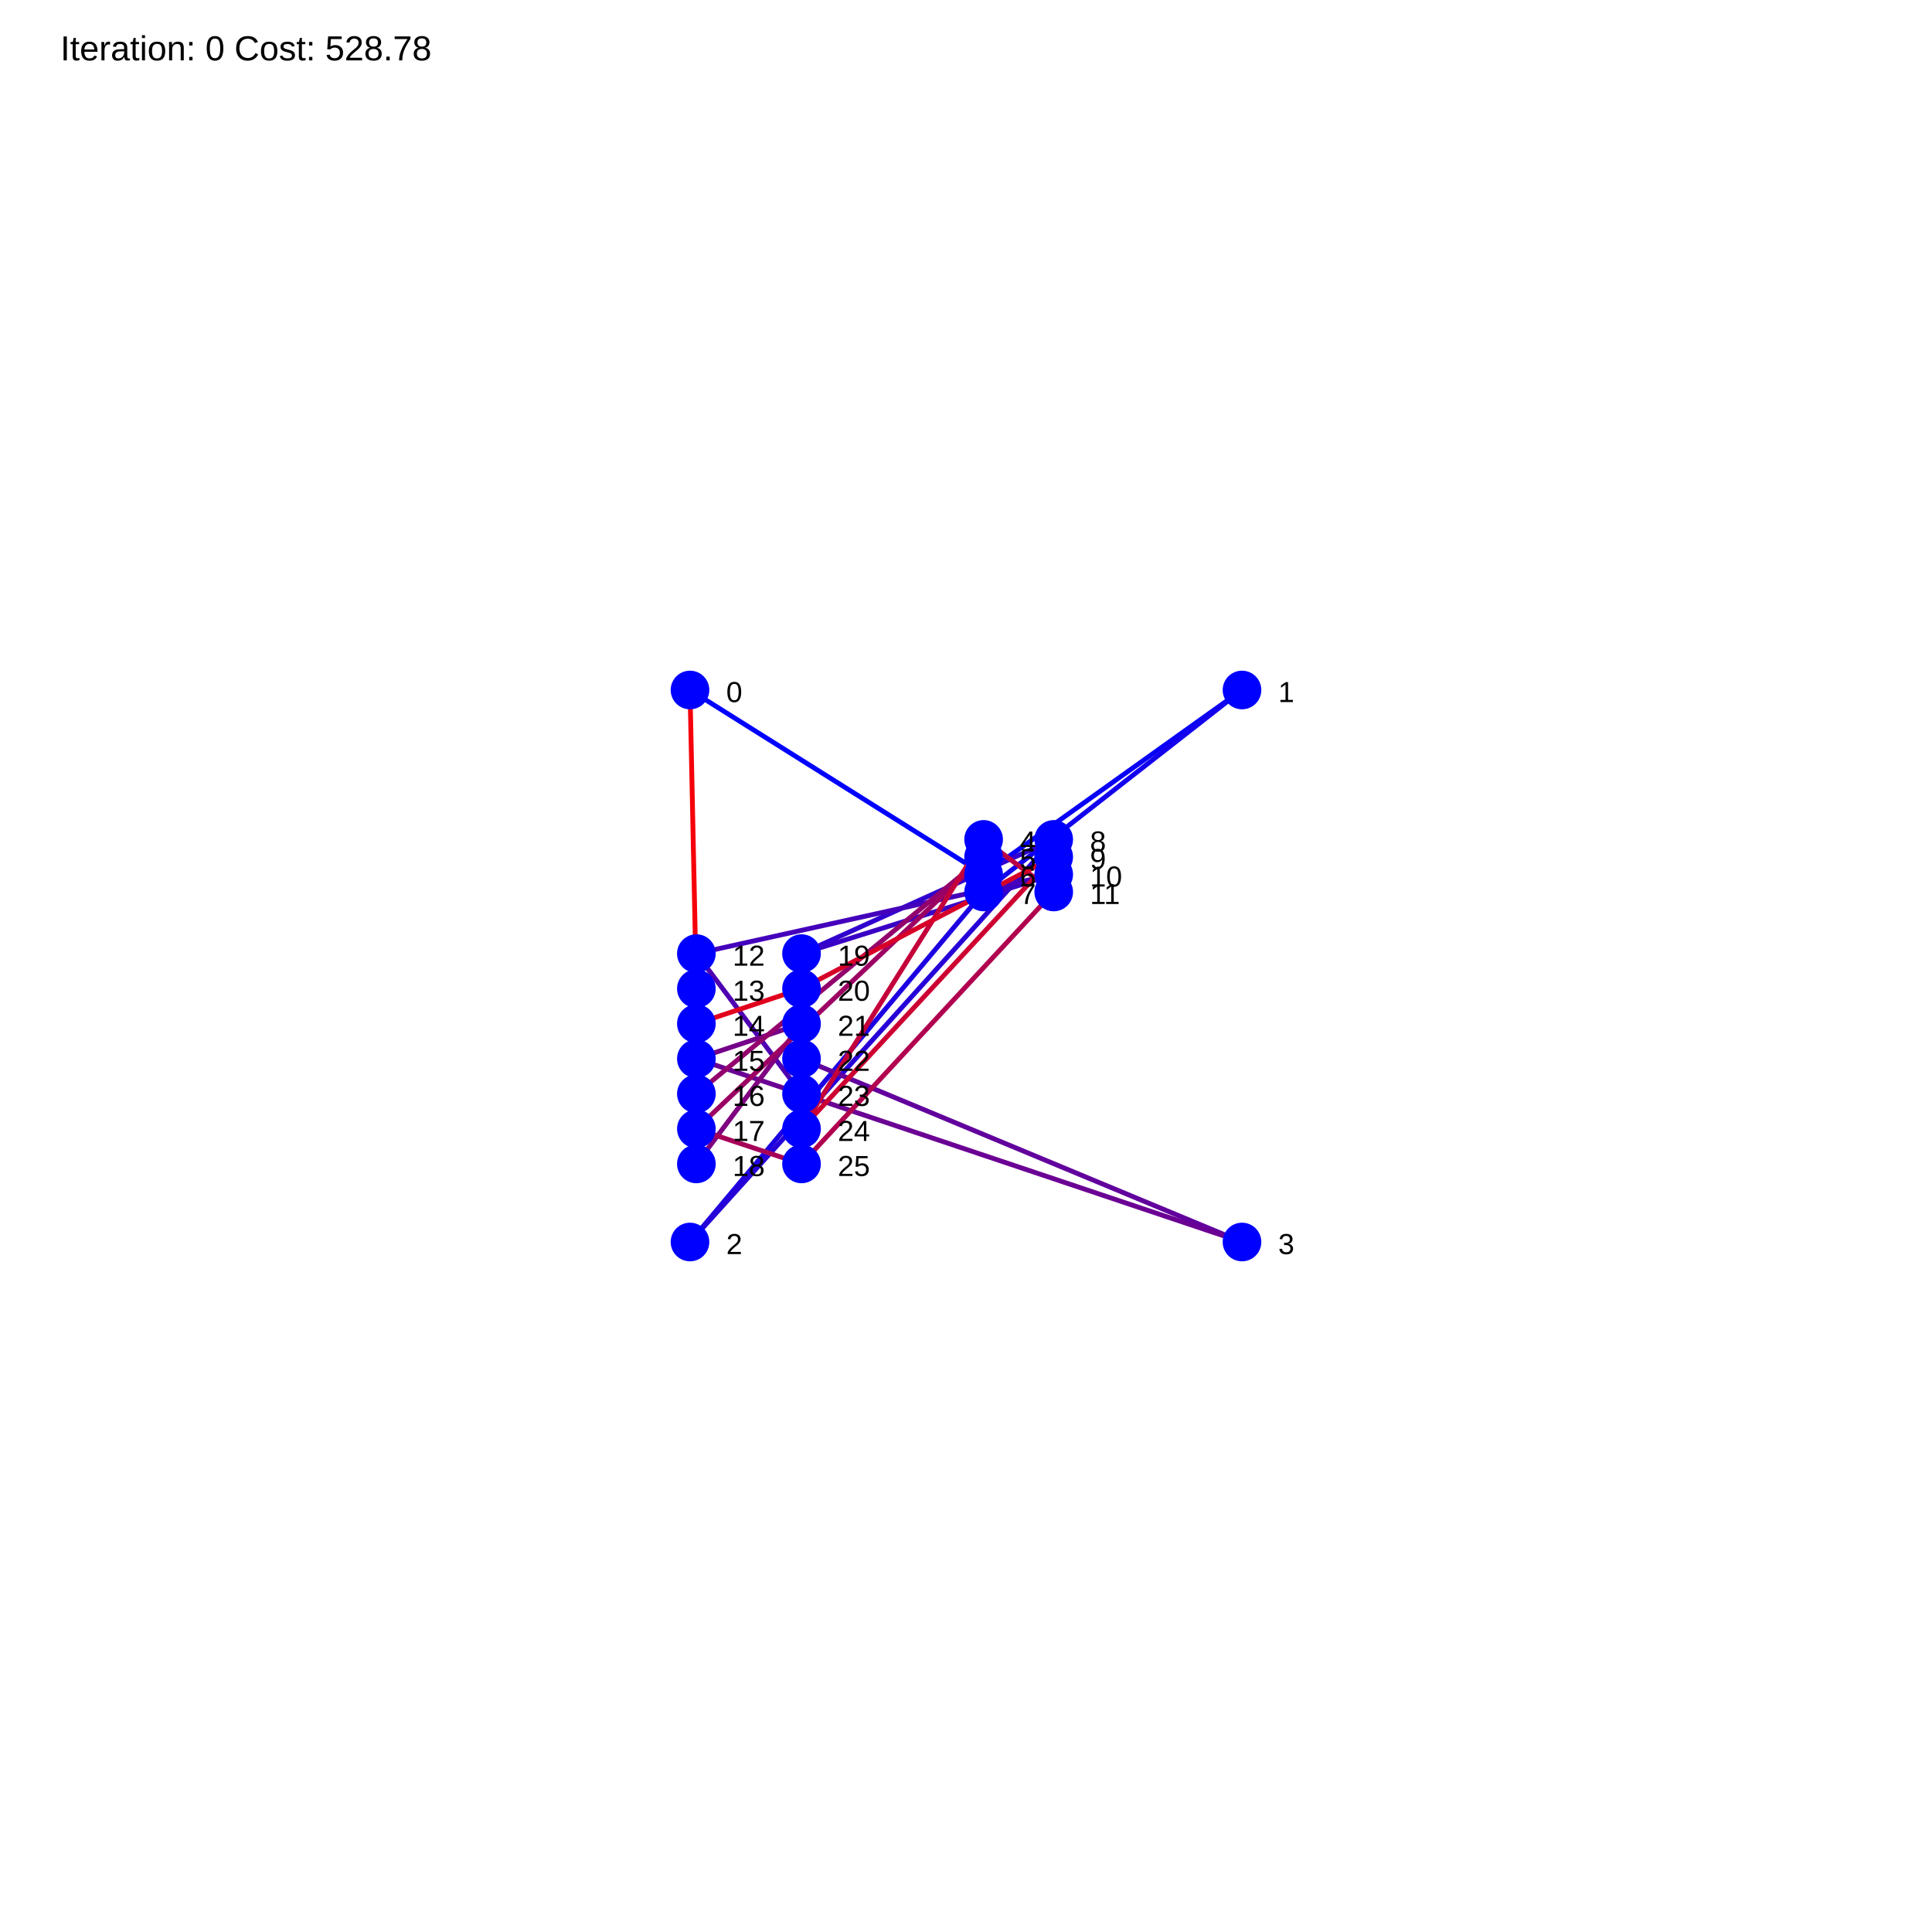
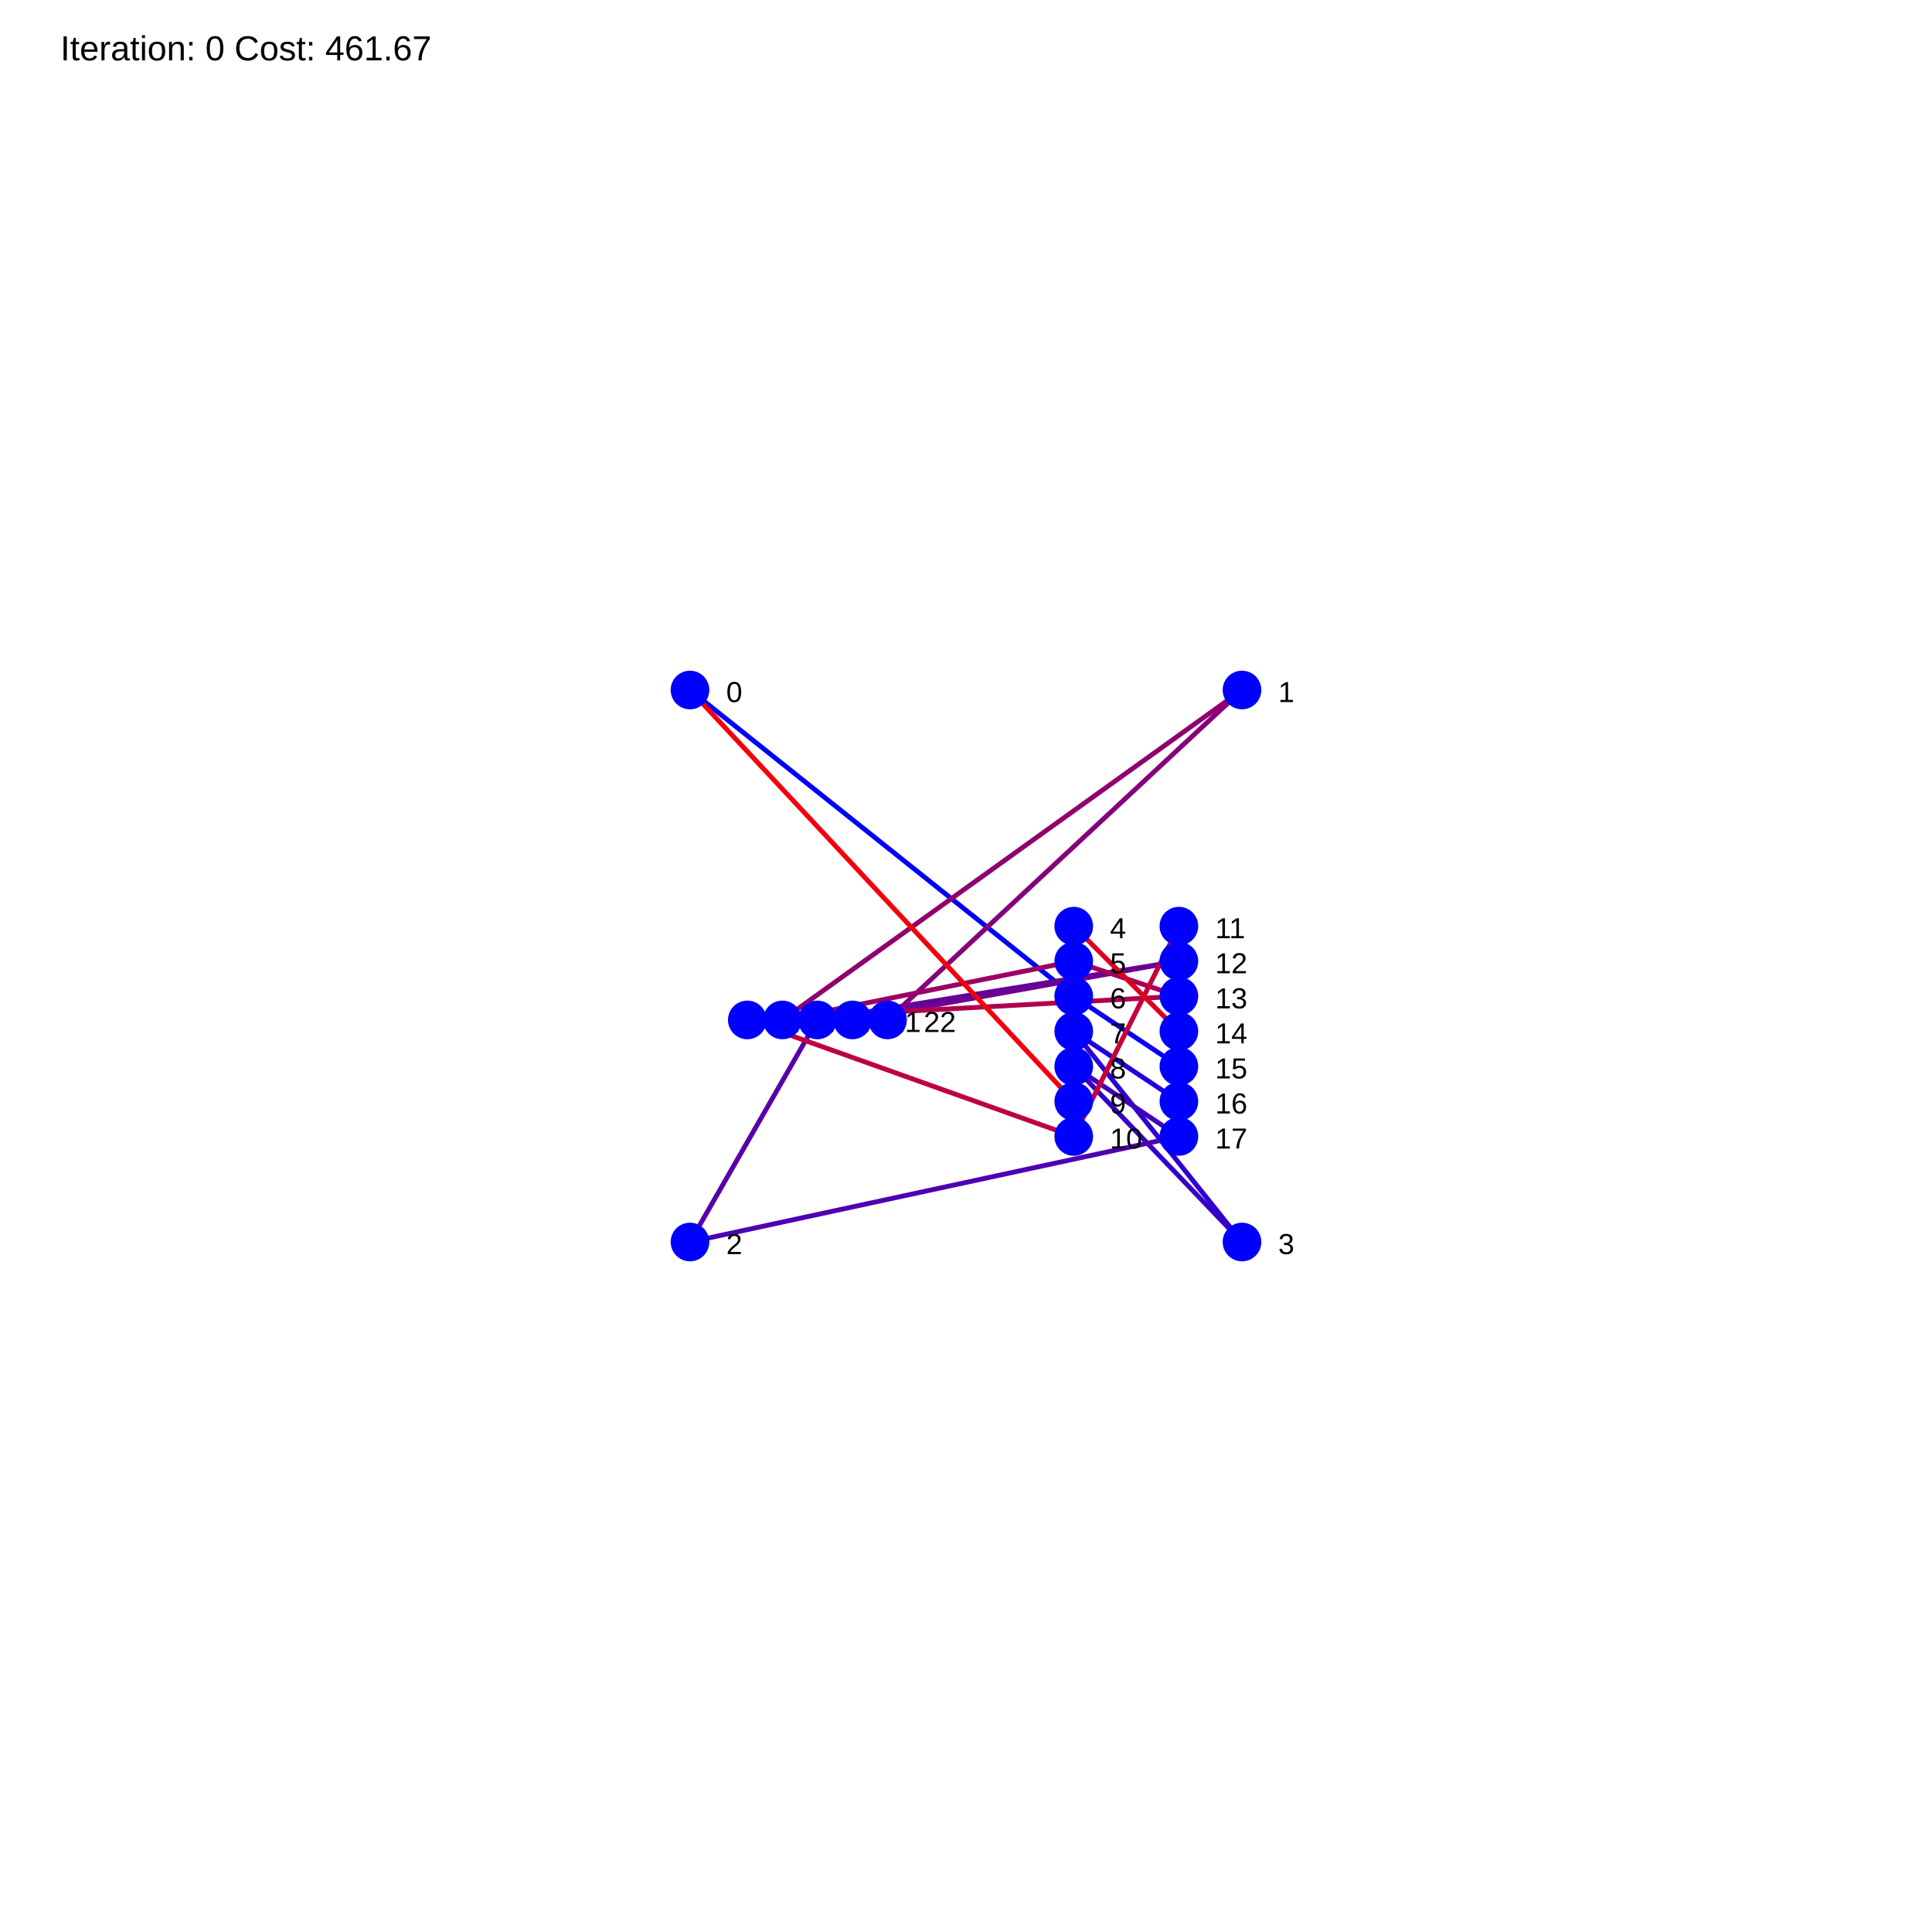
<svg xmlns="http://www.w3.org/2000/svg" width="800" height="800" viewBox="-257.143 -257.143 800 800">
  <rect x="-257.143" y="-257.143" width="800" height="800" fill="white" />
  <g>
-     <line x1="28.571" y1="28.571" x2="150.149" y2="104.948" stroke="rgb(0,0,255)" stroke-width="2" />
-     <line x1="150.149" y1="104.948" x2="257.143" y2="28.571" stroke="rgb(9,0,246)" stroke-width="2" />
-     <line x1="257.143" y1="28.571" x2="150.149" y2="112.205" stroke="rgb(19,0,236)" stroke-width="2" />
-     <line x1="150.149" y1="112.205" x2="28.571" y2="257.143" stroke="rgb(29,0,226)" stroke-width="2" />
-     <line x1="28.571" y1="257.143" x2="179.178" y2="90.434" stroke="rgb(39,0,216)" stroke-width="2" />
-     <line x1="179.178" y1="90.434" x2="74.751" y2="137.726" stroke="rgb(49,0,206)" stroke-width="2" />
-     <line x1="74.751" y1="137.726" x2="179.178" y2="104.948" stroke="rgb(58,0,197)" stroke-width="2" />
-     <line x1="179.178" y1="104.948" x2="31.209" y2="137.726" stroke="rgb(68,0,187)" stroke-width="2" />
-     <line x1="31.209" y1="137.726" x2="74.751" y2="195.783" stroke="rgb(78,0,177)" stroke-width="2" />
-     <line x1="74.751" y1="195.783" x2="74.751" y2="181.269" stroke="rgb(88,0,167)" stroke-width="2" />
-     <line x1="74.751" y1="181.269" x2="257.143" y2="257.143" stroke="rgb(98,0,157)" stroke-width="2" />
-     <line x1="257.143" y1="257.143" x2="31.209" y2="181.269" stroke="rgb(107,0,148)" stroke-width="2" />
-     <line x1="31.209" y1="181.269" x2="74.751" y2="166.754" stroke="rgb(117,0,138)" stroke-width="2" />
-     <line x1="74.751" y1="166.754" x2="31.209" y2="224.811" stroke="rgb(127,0,128)" stroke-width="2" />
-     <line x1="31.209" y1="224.811" x2="31.209" y2="195.783" stroke="rgb(137,0,118)" stroke-width="2" />
-     <line x1="31.209" y1="195.783" x2="150.149" y2="97.691" stroke="rgb(147,0,108)" stroke-width="2" />
-     <line x1="150.149" y1="97.691" x2="31.209" y2="210.297" stroke="rgb(156,0,99)" stroke-width="2" />
-     <line x1="31.209" y1="210.297" x2="74.751" y2="224.811" stroke="rgb(166,0,89)" stroke-width="2" />
-     <line x1="74.751" y1="224.811" x2="179.178" y2="112.205" stroke="rgb(176,0,79)" stroke-width="2" />
-     <line x1="179.178" y1="112.205" x2="150.149" y2="90.434" stroke="rgb(186,0,69)" stroke-width="2" />
-     <line x1="150.149" y1="90.434" x2="74.751" y2="210.297" stroke="rgb(196,0,59)" stroke-width="2" />
-     <line x1="74.751" y1="210.297" x2="179.178" y2="97.691" stroke="rgb(205,0,50)" stroke-width="2" />
-     <line x1="179.178" y1="97.691" x2="74.751" y2="152.24" stroke="rgb(215,0,40)" stroke-width="2" />
-     <line x1="74.751" y1="152.24" x2="31.209" y2="166.754" stroke="rgb(225,0,30)" stroke-width="2" />
-     <line x1="31.209" y1="166.754" x2="31.209" y2="152.24" stroke="rgb(235,0,20)" stroke-width="2" />
-     <line x1="31.209" y1="152.24" x2="28.571" y2="28.571" stroke="rgb(245,0,10)" stroke-width="2" />
+     <line x1="28.571" y1="28.571" x2="187.47" y2="155.381" stroke="rgb(0,0,255)" stroke-width="2" />
+     <line x1="187.47" y1="155.381" x2="231.013" y2="184.41" stroke="rgb(11,0,244)" stroke-width="2" />
+     <line x1="231.013" y1="184.41" x2="231.013" y2="198.924" stroke="rgb(22,0,233)" stroke-width="2" />
+     <line x1="231.013" y1="198.924" x2="187.47" y2="169.896" stroke="rgb(33,0,222)" stroke-width="2" />
+     <line x1="187.47" y1="169.896" x2="257.143" y2="257.143" stroke="rgb(44,0,211)" stroke-width="2" />
+     <line x1="257.143" y1="257.143" x2="187.47" y2="184.41" stroke="rgb(55,0,200)" stroke-width="2" />
+     <line x1="187.47" y1="184.41" x2="231.013" y2="213.439" stroke="rgb(66,0,189)" stroke-width="2" />
+     <line x1="231.013" y1="213.439" x2="28.571" y2="257.143" stroke="rgb(77,0,178)" stroke-width="2" />
+     <line x1="28.571" y1="257.143" x2="81.33" y2="165.19" stroke="rgb(88,0,167)" stroke-width="2" />
+     <line x1="81.33" y1="165.19" x2="231.013" y2="140.867" stroke="rgb(99,0,156)" stroke-width="2" />
+     <line x1="231.013" y1="140.867" x2="95.844" y2="165.19" stroke="rgb(110,0,145)" stroke-width="2" />
+     <line x1="95.844" y1="165.19" x2="110.359" y2="165.19" stroke="rgb(121,0,134)" stroke-width="2" />
+     <line x1="110.359" y1="165.19" x2="257.143" y2="28.571" stroke="rgb(133,0,122)" stroke-width="2" />
+     <line x1="257.143" y1="28.571" x2="66.816" y2="165.19" stroke="rgb(144,0,111)" stroke-width="2" />
+     <line x1="66.816" y1="165.19" x2="187.47" y2="140.867" stroke="rgb(155,0,100)" stroke-width="2" />
+     <line x1="187.47" y1="140.867" x2="231.013" y2="155.381" stroke="rgb(166,0,89)" stroke-width="2" />
+     <line x1="231.013" y1="155.381" x2="52.301" y2="165.19" stroke="rgb(177,0,78)" stroke-width="2" />
+     <line x1="52.301" y1="165.19" x2="187.47" y2="213.439" stroke="rgb(188,0,67)" stroke-width="2" />
+     <line x1="187.47" y1="213.439" x2="231.013" y2="126.353" stroke="rgb(199,0,56)" stroke-width="2" />
+     <line x1="231.013" y1="126.353" x2="231.013" y2="169.896" stroke="rgb(210,0,45)" stroke-width="2" />
+     <line x1="231.013" y1="169.896" x2="187.47" y2="126.353" stroke="rgb(221,0,34)" stroke-width="2" />
+     <line x1="187.47" y1="126.353" x2="187.47" y2="198.924" stroke="rgb(232,0,23)" stroke-width="2" />
+     <line x1="187.47" y1="198.924" x2="28.571" y2="28.571" stroke="rgb(243,0,12)" stroke-width="2" />
  </g>
  <g>
    <circle cx="28.571" cy="28.571" r="8" fill="blue" />
    <text x="43.571" y="33.571" font-family="Arial" font-size="12" fill="black">0</text>
    <circle cx="257.143" cy="28.571" r="8" fill="blue" />
    <text x="272.143" y="33.571" font-family="Arial" font-size="12" fill="black">1</text>
    <circle cx="28.571" cy="257.143" r="8" fill="blue" />
    <text x="43.571" y="262.143" font-family="Arial" font-size="12" fill="black">2</text>
    <circle cx="257.143" cy="257.143" r="8" fill="blue" />
    <text x="272.143" y="262.143" font-family="Arial" font-size="12" fill="black">3</text>
-     <circle cx="150.149" cy="90.434" r="8" fill="blue" />
-     <text x="165.149" y="95.434" font-family="Arial" font-size="12" fill="black">4</text>
-     <circle cx="150.149" cy="97.691" r="8" fill="blue" />
-     <text x="165.149" y="102.691" font-family="Arial" font-size="12" fill="black">5</text>
-     <circle cx="150.149" cy="104.948" r="8" fill="blue" />
-     <text x="165.149" y="109.948" font-family="Arial" font-size="12" fill="black">6</text>
-     <circle cx="150.149" cy="112.205" r="8" fill="blue" />
-     <text x="165.149" y="117.205" font-family="Arial" font-size="12" fill="black">7</text>
-     <circle cx="179.178" cy="90.434" r="8" fill="blue" />
-     <text x="194.178" y="95.434" font-family="Arial" font-size="12" fill="black">8</text>
-     <circle cx="179.178" cy="97.691" r="8" fill="blue" />
-     <text x="194.178" y="102.691" font-family="Arial" font-size="12" fill="black">9</text>
-     <circle cx="179.178" cy="104.948" r="8" fill="blue" />
-     <text x="194.178" y="109.948" font-family="Arial" font-size="12" fill="black">10</text>
-     <circle cx="179.178" cy="112.205" r="8" fill="blue" />
-     <text x="194.178" y="117.205" font-family="Arial" font-size="12" fill="black">11</text>
-     <circle cx="31.209" cy="137.726" r="8" fill="blue" />
-     <text x="46.209" y="142.726" font-family="Arial" font-size="12" fill="black">12</text>
-     <circle cx="31.209" cy="152.24" r="8" fill="blue" />
-     <text x="46.209" y="157.24" font-family="Arial" font-size="12" fill="black">13</text>
-     <circle cx="31.209" cy="166.754" r="8" fill="blue" />
-     <text x="46.209" y="171.754" font-family="Arial" font-size="12" fill="black">14</text>
-     <circle cx="31.209" cy="181.269" r="8" fill="blue" />
-     <text x="46.209" y="186.269" font-family="Arial" font-size="12" fill="black">15</text>
-     <circle cx="31.209" cy="195.783" r="8" fill="blue" />
-     <text x="46.209" y="200.783" font-family="Arial" font-size="12" fill="black">16</text>
-     <circle cx="31.209" cy="210.297" r="8" fill="blue" />
-     <text x="46.209" y="215.297" font-family="Arial" font-size="12" fill="black">17</text>
-     <circle cx="31.209" cy="224.811" r="8" fill="blue" />
-     <text x="46.209" y="229.811" font-family="Arial" font-size="12" fill="black">18</text>
-     <circle cx="74.751" cy="137.726" r="8" fill="blue" />
-     <text x="89.751" y="142.726" font-family="Arial" font-size="12" fill="black">19</text>
-     <circle cx="74.751" cy="152.24" r="8" fill="blue" />
-     <text x="89.751" y="157.24" font-family="Arial" font-size="12" fill="black">20</text>
-     <circle cx="74.751" cy="166.754" r="8" fill="blue" />
-     <text x="89.751" y="171.754" font-family="Arial" font-size="12" fill="black">21</text>
-     <circle cx="74.751" cy="181.269" r="8" fill="blue" />
-     <text x="89.751" y="186.269" font-family="Arial" font-size="12" fill="black">22</text>
-     <circle cx="74.751" cy="195.783" r="8" fill="blue" />
-     <text x="89.751" y="200.783" font-family="Arial" font-size="12" fill="black">23</text>
-     <circle cx="74.751" cy="210.297" r="8" fill="blue" />
-     <text x="89.751" y="215.297" font-family="Arial" font-size="12" fill="black">24</text>
-     <circle cx="74.751" cy="224.811" r="8" fill="blue" />
-     <text x="89.751" y="229.811" font-family="Arial" font-size="12" fill="black">25</text>
+     <circle cx="187.47" cy="126.353" r="8" fill="blue" />
+     <text x="202.47" y="131.353" font-family="Arial" font-size="12" fill="black">4</text>
+     <circle cx="187.47" cy="140.867" r="8" fill="blue" />
+     <text x="202.47" y="145.867" font-family="Arial" font-size="12" fill="black">5</text>
+     <circle cx="187.47" cy="155.381" r="8" fill="blue" />
+     <text x="202.47" y="160.381" font-family="Arial" font-size="12" fill="black">6</text>
+     <circle cx="187.47" cy="169.896" r="8" fill="blue" />
+     <text x="202.47" y="174.896" font-family="Arial" font-size="12" fill="black">7</text>
+     <circle cx="187.47" cy="184.41" r="8" fill="blue" />
+     <text x="202.47" y="189.41" font-family="Arial" font-size="12" fill="black">8</text>
+     <circle cx="187.47" cy="198.924" r="8" fill="blue" />
+     <text x="202.47" y="203.924" font-family="Arial" font-size="12" fill="black">9</text>
+     <circle cx="187.47" cy="213.439" r="8" fill="blue" />
+     <text x="202.47" y="218.439" font-family="Arial" font-size="12" fill="black">10</text>
+     <circle cx="231.013" cy="126.353" r="8" fill="blue" />
+     <text x="246.013" y="131.353" font-family="Arial" font-size="12" fill="black">11</text>
+     <circle cx="231.013" cy="140.867" r="8" fill="blue" />
+     <text x="246.013" y="145.867" font-family="Arial" font-size="12" fill="black">12</text>
+     <circle cx="231.013" cy="155.381" r="8" fill="blue" />
+     <text x="246.013" y="160.381" font-family="Arial" font-size="12" fill="black">13</text>
+     <circle cx="231.013" cy="169.896" r="8" fill="blue" />
+     <text x="246.013" y="174.896" font-family="Arial" font-size="12" fill="black">14</text>
+     <circle cx="231.013" cy="184.41" r="8" fill="blue" />
+     <text x="246.013" y="189.41" font-family="Arial" font-size="12" fill="black">15</text>
+     <circle cx="231.013" cy="198.924" r="8" fill="blue" />
+     <text x="246.013" y="203.924" font-family="Arial" font-size="12" fill="black">16</text>
+     <circle cx="231.013" cy="213.439" r="8" fill="blue" />
+     <text x="246.013" y="218.439" font-family="Arial" font-size="12" fill="black">17</text>
+     <circle cx="52.301" cy="165.19" r="8" fill="blue" />
+     <text x="67.302" y="170.19" font-family="Arial" font-size="12" fill="black">18</text>
+     <circle cx="66.816" cy="165.19" r="8" fill="blue" />
+     <text x="81.816" y="170.19" font-family="Arial" font-size="12" fill="black">19</text>
+     <circle cx="81.33" cy="165.19" r="8" fill="blue" />
+     <text x="96.33" y="170.19" font-family="Arial" font-size="12" fill="black">20</text>
+     <circle cx="95.844" cy="165.19" r="8" fill="blue" />
+     <text x="110.844" y="170.19" font-family="Arial" font-size="12" fill="black">21</text>
+     <circle cx="110.359" cy="165.19" r="8" fill="blue" />
+     <text x="125.359" y="170.19" font-family="Arial" font-size="12" fill="black">22</text>
  </g>
-   <text x="-232.143" y="-232.143" font-family="Arial" font-size="14.4" fill="black">Iteration: 0 Cost: 528.78</text>
+   <text x="-232.143" y="-232.143" font-family="Arial" font-size="14.4" fill="black">Iteration: 0 Cost: 461.67</text>
</svg>
